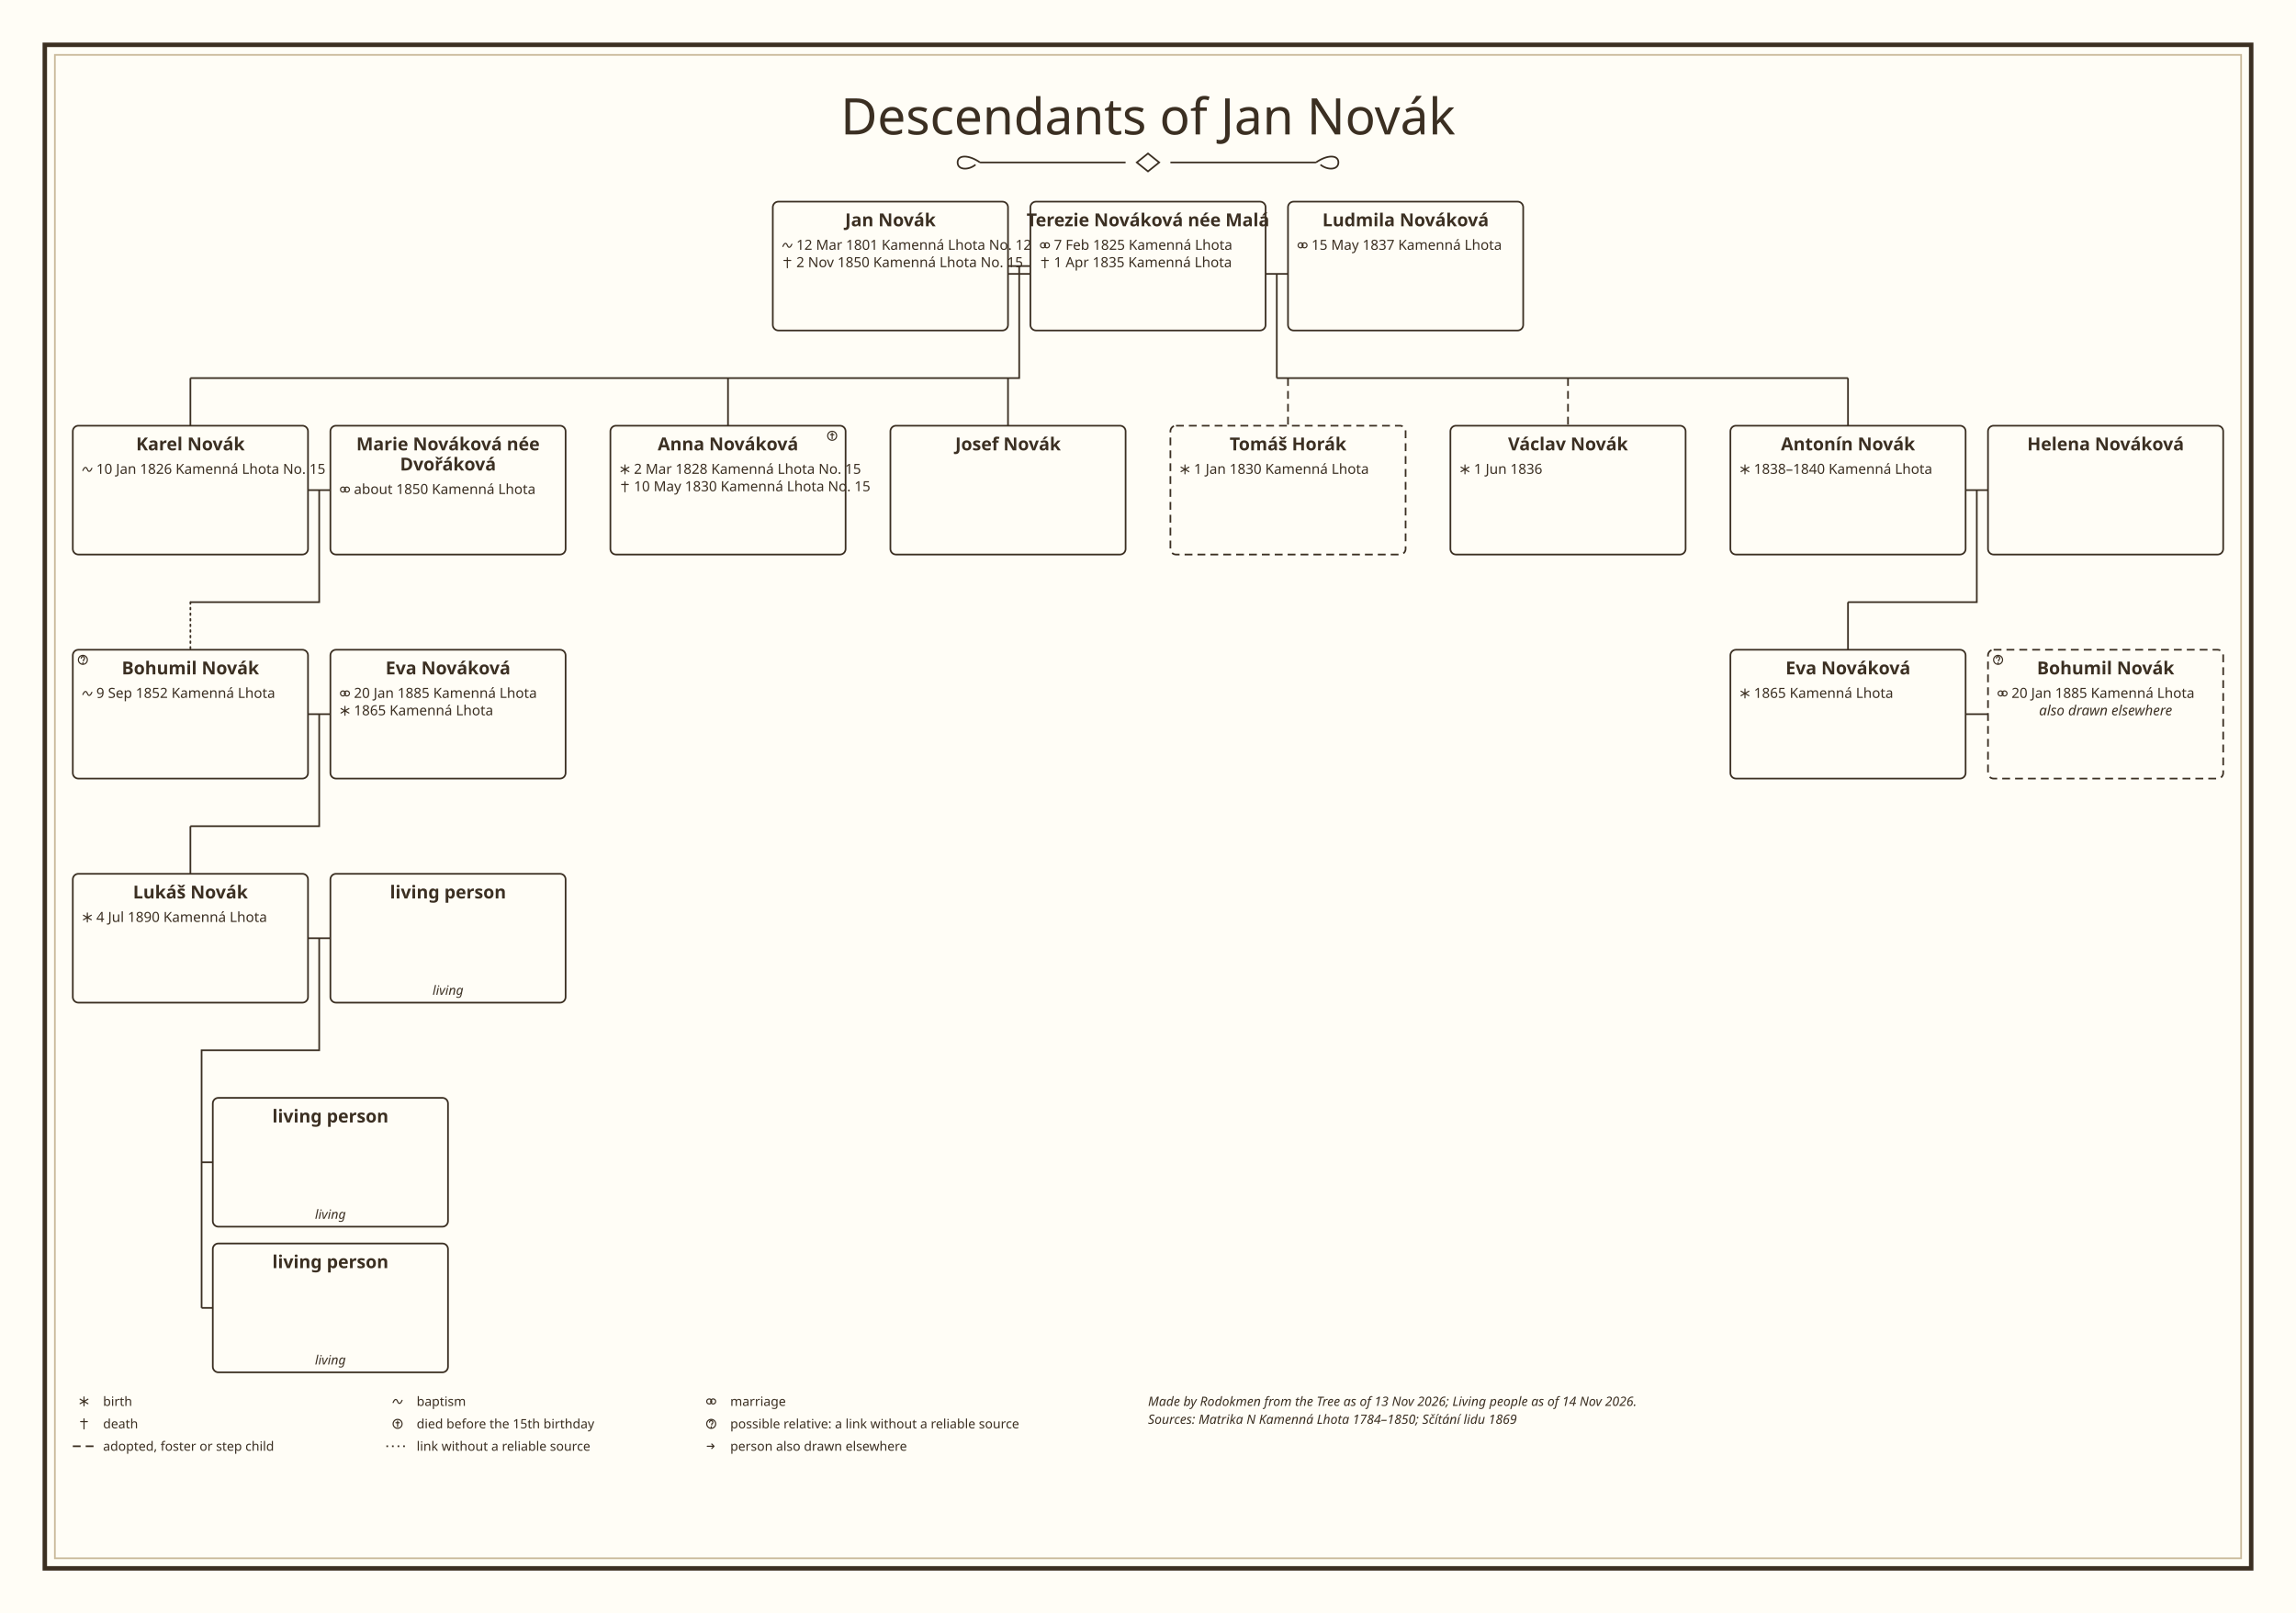
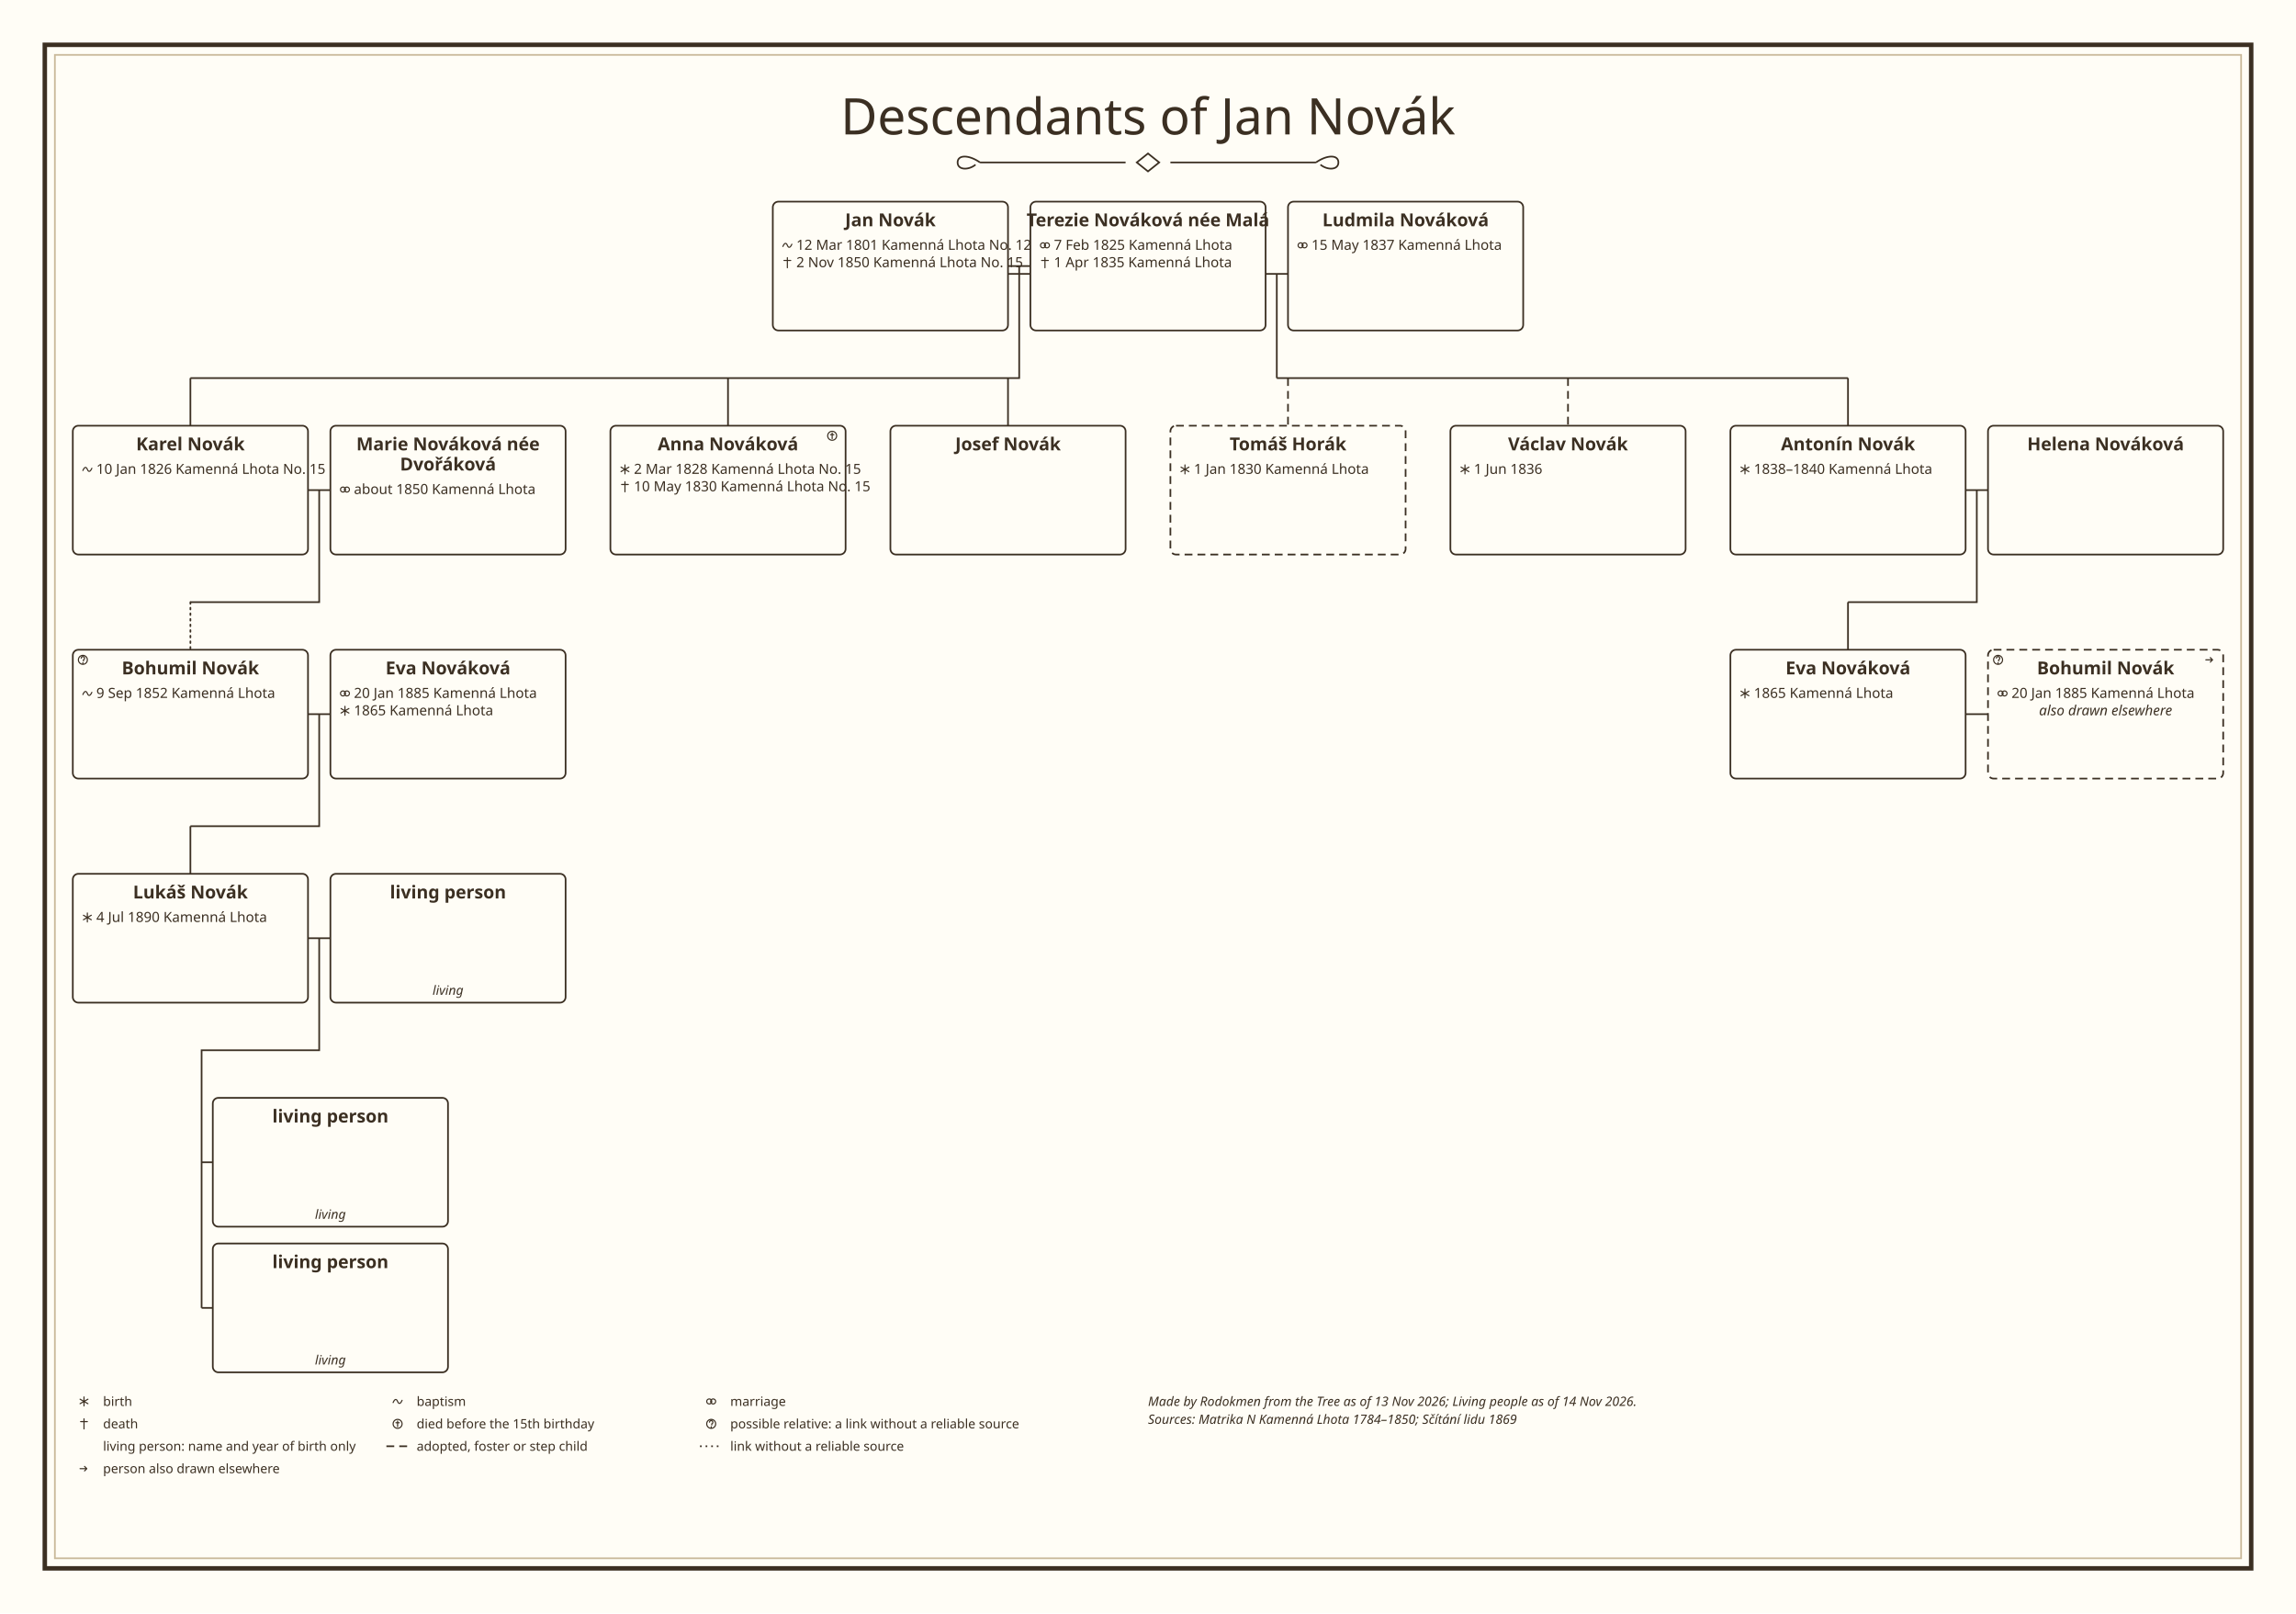
<svg xmlns="http://www.w3.org/2000/svg" data-sheet="1" height="288mm" viewBox="0 0 4100 2880" width="410mm">
  <style>/*FONTS*/</style>
  <rect fill="#fffdf6" height="2880" width="4100" x="0" y="0" />
  <rect fill="none" height="2720" stroke="#3b2f22" stroke-width="8" width="3940" x="80" y="80" />
  <rect fill="none" height="2684" stroke="#c9b99a" stroke-width="3" width="3904" x="98" y="98" />
  <text fill="#3b2f22" font-family="Grenze Gotisch" font-size="90" text-anchor="middle" x="2050" y="240">Descendants of Jan Novák</text>
  <path d="M-300 0H-40M40 0H300M-300 0c-20 -14 -40 -14 -40 0s20 14 32 4M300 0c20 -14 40 -14 40 0s-20 14 -32 4M0 -16L20 0L0 16L-20 0Z" fill="none" stroke="#3b2f22" stroke-width="3" transform="translate(2050 290)" />
  <g data-layer="chart" transform="translate(130 360) scale(1.000)">
    <g data-layer="lines">
      <path d="M1670 115H1710" fill="none" stroke="#3b2f22" stroke-width="3" />
      <path d="M1670 129H2170" fill="none" stroke="#3b2f22" stroke-width="3" />
      <path d="M420 515H460" fill="none" stroke="#3b2f22" stroke-width="3" />
      <path d="M420 915H460" fill="none" stroke="#3b2f22" stroke-width="3" />
      <path d="M420 1315H460" fill="none" stroke="#3b2f22" stroke-width="3" />
      <path d="M3380 515H3420" fill="none" stroke="#3b2f22" stroke-width="3" />
      <path d="M3380 915H3420" fill="none" stroke="#3b2f22" stroke-width="3" />
      <path d="M1690 115V315H210M1690 315H1690" fill="none" stroke="#3b2f22" stroke-width="3" />
      <path d="M210 315V400" fill="none" stroke="#3b2f22" stroke-width="3" />
      <path d="M1170 315V400" fill="none" stroke="#3b2f22" stroke-width="3" />
      <path d="M1670 315V400" fill="none" stroke="#3b2f22" stroke-width="3" />
      <path d="M2150 129V315H2150M2150 315H3170" fill="none" stroke="#3b2f22" stroke-width="3" />
      <path d="M2170 315V400" fill="none" stroke="#3b2f22" stroke-dasharray="14 9" stroke-width="3" />
      <path d="M2670 315V400" fill="none" stroke="#3b2f22" stroke-dasharray="14 9" stroke-width="3" />
      <path d="M3170 315V400" fill="none" stroke="#3b2f22" stroke-width="3" />
      <path d="M440 515V715H210M440 715H440" fill="none" stroke="#3b2f22" stroke-width="3" />
      <path d="M210 715V800" fill="none" stroke="#3b2f22" stroke-dasharray="3 7" stroke-linecap="round" stroke-width="3" />
      <path d="M440 915V1115H210M440 1115H440" fill="none" stroke="#3b2f22" stroke-width="3" />
      <path d="M210 1115V1200" fill="none" stroke="#3b2f22" stroke-width="3" />
      <path d="M440 1315V1515H230V1975" fill="none" stroke="#3b2f22" stroke-width="3" />
      <path d="M230 1715H250" fill="none" stroke="#3b2f22" stroke-width="3" />
      <path d="M230 1975H250" fill="none" stroke="#3b2f22" stroke-width="3" />
      <path d="M3400 515V715H3170M3400 715H3400" fill="none" stroke="#3b2f22" stroke-width="3" />
      <path d="M3170 715V800" fill="none" stroke="#3b2f22" stroke-width="3" />
    </g>
    <g data-layer="cards">
      <g data-card="person" data-key="0192f0c4-7a1e-7c3b-9d2a-000000000001" data-person="0192f0c4-7a1e-7c3b-9d2a-000000000001">
        <rect fill="#fffdf6" height="230" rx="10" stroke="#3b2f22" stroke-width="3" width="420" x="1250" y="0" />
        <text fill="#3b2f22" font-family="EB Garamond" font-size="32" font-weight="600" text-anchor="middle" x="1460" y="44">Jan Novák</text>
        <text fill="#3b2f22" font-family="EB Garamond" font-size="25" x="1292" y="86">12 Mar 1801 Kamenná Lhota No. 12</text>
        <text fill="#3b2f22" font-family="EB Garamond" font-size="25" x="1292" y="117">2 Nov 1850 Kamenná Lhota No. 15</text>
        <path d="M2 12C5 5 8 5 10 10S15 15 18 8" fill="none" stroke="#3b2f22" stroke-linecap="round" stroke-linejoin="round" stroke-width="2" transform="translate(1266 68)" />
        <path d="M10 1V19M4 6H16" fill="none" stroke="#3b2f22" stroke-linecap="round" stroke-linejoin="round" stroke-width="2" transform="translate(1266 99)" />
      </g>
      <g data-card="partner" data-key="0192f0c4-7a1e-7c3b-9d2a-000000000001+0192f0c4-7a1e-7c3b-9d2a-000000000101" data-person="0192f0c4-7a1e-7c3b-9d2a-000000000002">
        <rect fill="#fffdf6" height="230" rx="10" stroke="#3b2f22" stroke-width="3" width="420" x="1710" y="0" />
        <text fill="#3b2f22" font-family="EB Garamond" font-size="32" font-weight="600" text-anchor="middle" x="1920" y="44">Terezie Nováková née Malá</text>
        <text fill="#3b2f22" font-family="EB Garamond" font-size="25" x="1752" y="86">7 Feb 1825 Kamenná Lhota</text>
        <text fill="#3b2f22" font-family="EB Garamond" font-size="25" x="1752" y="117">1 Apr 1835 Kamenná Lhota</text>
        <path d="M2 10a4.5 4.5 0 1 0 9 0a4.5 4.5 0 1 0 -9 0M9 10a4.5 4.5 0 1 0 9 0a4.5 4.5 0 1 0 -9 0" fill="none" stroke="#3b2f22" stroke-linecap="round" stroke-linejoin="round" stroke-width="2" transform="translate(1726 68)" />
        <path d="M10 1V19M4 6H16" fill="none" stroke="#3b2f22" stroke-linecap="round" stroke-linejoin="round" stroke-width="2" transform="translate(1726 99)" />
      </g>
      <g data-card="partner" data-key="0192f0c4-7a1e-7c3b-9d2a-000000000001+0192f0c4-7a1e-7c3b-9d2a-000000000102" data-person="0192f0c4-7a1e-7c3b-9d2a-000000000003">
        <rect fill="#fffdf6" height="230" rx="10" stroke="#3b2f22" stroke-width="3" width="420" x="2170" y="0" />
        <text fill="#3b2f22" font-family="EB Garamond" font-size="32" font-weight="600" text-anchor="middle" x="2380" y="44">Ludmila Nováková</text>
        <text fill="#3b2f22" font-family="EB Garamond" font-size="25" x="2212" y="86">15 May 1837 Kamenná Lhota</text>
        <path d="M2 10a4.5 4.5 0 1 0 9 0a4.5 4.5 0 1 0 -9 0M9 10a4.5 4.5 0 1 0 9 0a4.5 4.5 0 1 0 -9 0" fill="none" stroke="#3b2f22" stroke-linecap="round" stroke-linejoin="round" stroke-width="2" transform="translate(2186 68)" />
      </g>
      <g data-card="person" data-key="0192f0c4-7a1e-7c3b-9d2a-000000000004" data-person="0192f0c4-7a1e-7c3b-9d2a-000000000004">
        <rect fill="#fffdf6" height="230" rx="10" stroke="#3b2f22" stroke-width="3" width="420" x="0" y="400" />
        <text fill="#3b2f22" font-family="EB Garamond" font-size="32" font-weight="600" text-anchor="middle" x="210" y="444">Karel Novák</text>
        <text fill="#3b2f22" font-family="EB Garamond" font-size="25" x="42" y="486">10 Jan 1826 Kamenná Lhota No. 15</text>
        <path d="M2 12C5 5 8 5 10 10S15 15 18 8" fill="none" stroke="#3b2f22" stroke-linecap="round" stroke-linejoin="round" stroke-width="2" transform="translate(16 468)" />
      </g>
      <g data-card="partner" data-key="0192f0c4-7a1e-7c3b-9d2a-000000000004+0192f0c4-7a1e-7c3b-9d2a-000000000103" data-person="0192f0c4-7a1e-7c3b-9d2a-000000000010">
        <rect fill="#fffdf6" height="230" rx="10" stroke="#3b2f22" stroke-width="3" width="420" x="460" y="400" />
        <text fill="#3b2f22" font-family="EB Garamond" font-size="32" font-weight="600" text-anchor="middle" x="670" y="444">Marie Nováková née</text>
        <text fill="#3b2f22" font-family="EB Garamond" font-size="32" font-weight="600" text-anchor="middle" x="670" y="480">Dvořáková</text>
        <text fill="#3b2f22" font-family="EB Garamond" font-size="25" x="502" y="522">about 1850 Kamenná Lhota</text>
        <path d="M2 10a4.5 4.5 0 1 0 9 0a4.5 4.5 0 1 0 -9 0M9 10a4.5 4.5 0 1 0 9 0a4.5 4.5 0 1 0 -9 0" fill="none" stroke="#3b2f22" stroke-linecap="round" stroke-linejoin="round" stroke-width="2" transform="translate(476 504)" />
      </g>
      <g data-card="person" data-key="0192f0c4-7a1e-7c3b-9d2a-000000000011" data-person="0192f0c4-7a1e-7c3b-9d2a-000000000011">
        <rect fill="#fffdf6" height="230" rx="10" stroke="#3b2f22" stroke-width="3" width="420" x="0" y="800" />
        <text fill="#3b2f22" font-family="EB Garamond" font-size="32" font-weight="600" text-anchor="middle" x="210" y="844">Bohumil Novák</text>
        <text fill="#3b2f22" font-family="EB Garamond" font-size="25" x="42" y="886">9 Sep 1852 Kamenná Lhota</text>
        <path d="M2 12C5 5 8 5 10 10S15 15 18 8" fill="none" stroke="#3b2f22" stroke-linecap="round" stroke-linejoin="round" stroke-width="2" transform="translate(16 868)" />
        <path d="M7 7a3 3 0 1 1 4 3v2M10 15v2M2 10a8 8 0 1 0 16 0a8 8 0 1 0 -16 0" fill="none" stroke="#3b2f22" stroke-linecap="round" stroke-linejoin="round" stroke-width="2" transform="translate(8 808)" />
      </g>
      <g data-card="partner" data-key="0192f0c4-7a1e-7c3b-9d2a-000000000011+0192f0c4-7a1e-7c3b-9d2a-000000000105" data-person="0192f0c4-7a1e-7c3b-9d2a-000000000012">
        <rect fill="#fffdf6" height="230" rx="10" stroke="#3b2f22" stroke-width="3" width="420" x="460" y="800" />
        <text fill="#3b2f22" font-family="EB Garamond" font-size="32" font-weight="600" text-anchor="middle" x="670" y="844">Eva Nováková</text>
        <text fill="#3b2f22" font-family="EB Garamond" font-size="25" x="502" y="886">20 Jan 1885 Kamenná Lhota</text>
        <text fill="#3b2f22" font-family="EB Garamond" font-size="25" x="502" y="917">1865 Kamenná Lhota</text>
        <path d="M2 10a4.5 4.5 0 1 0 9 0a4.5 4.5 0 1 0 -9 0M9 10a4.5 4.5 0 1 0 9 0a4.5 4.5 0 1 0 -9 0" fill="none" stroke="#3b2f22" stroke-linecap="round" stroke-linejoin="round" stroke-width="2" transform="translate(476 868)" />
        <path d="M10 2V18M3 6L17 14M17 6L3 14" fill="none" stroke="#3b2f22" stroke-linecap="round" stroke-linejoin="round" stroke-width="2" transform="translate(476 899)" />
      </g>
      <g data-card="person" data-key="0192f0c4-7a1e-7c3b-9d2a-000000000013" data-person="0192f0c4-7a1e-7c3b-9d2a-000000000013">
        <rect fill="#fffdf6" height="230" rx="10" stroke="#3b2f22" stroke-width="3" width="420" x="0" y="1200" />
        <text fill="#3b2f22" font-family="EB Garamond" font-size="32" font-weight="600" text-anchor="middle" x="210" y="1244">Lukáš Novák</text>
        <text fill="#3b2f22" font-family="EB Garamond" font-size="25" x="42" y="1286">4 Jul 1890 Kamenná Lhota</text>
        <path d="M10 2V18M3 6L17 14M17 6L3 14" fill="none" stroke="#3b2f22" stroke-linecap="round" stroke-linejoin="round" stroke-width="2" transform="translate(16 1268)" />
      </g>
      <g data-card="partner" data-key="0192f0c4-7a1e-7c3b-9d2a-000000000013+0192f0c4-7a1e-7c3b-9d2a-000000000106" data-person="0192f0c4-7a1e-7c3b-9d2a-000000000017">
        <rect fill="#fffdf6" height="230" rx="10" stroke="#3b2f22" stroke-width="3" width="420" x="460" y="1200" />
        <text fill="#3b2f22" font-family="EB Garamond" font-size="32" font-weight="600" text-anchor="middle" x="670" y="1244">living person</text>
        <text fill="#3b2f22" font-family="EB Garamond" font-size="23" font-style="italic" text-anchor="middle" x="670" y="1416">living</text>
      </g>
      <g data-card="person" data-key="0192f0c4-7a1e-7c3b-9d2a-000000000014" data-person="0192f0c4-7a1e-7c3b-9d2a-000000000014">
        <rect fill="#fffdf6" height="230" rx="10" stroke="#3b2f22" stroke-width="3" width="420" x="250" y="1600" />
        <text fill="#3b2f22" font-family="EB Garamond" font-size="32" font-weight="600" text-anchor="middle" x="460" y="1644">living person</text>
        <text fill="#3b2f22" font-family="EB Garamond" font-size="23" font-style="italic" text-anchor="middle" x="460" y="1816">living</text>
      </g>
      <g data-card="person" data-key="0192f0c4-7a1e-7c3b-9d2a-000000000018" data-person="0192f0c4-7a1e-7c3b-9d2a-000000000018">
        <rect fill="#fffdf6" height="230" rx="10" stroke="#3b2f22" stroke-width="3" width="420" x="250" y="1860" />
        <text fill="#3b2f22" font-family="EB Garamond" font-size="32" font-weight="600" text-anchor="middle" x="460" y="1904">living person</text>
        <text fill="#3b2f22" font-family="EB Garamond" font-size="23" font-style="italic" text-anchor="middle" x="460" y="2076">living</text>
      </g>
      <g data-card="person" data-key="0192f0c4-7a1e-7c3b-9d2a-000000000005" data-person="0192f0c4-7a1e-7c3b-9d2a-000000000005">
        <rect fill="#fffdf6" height="230" rx="10" stroke="#3b2f22" stroke-width="3" width="420" x="960" y="400" />
        <text fill="#3b2f22" font-family="EB Garamond" font-size="32" font-weight="600" text-anchor="middle" x="1170" y="444">Anna Nováková</text>
        <text fill="#3b2f22" font-family="EB Garamond" font-size="25" x="1002" y="486">2 Mar 1828 Kamenná Lhota No. 15</text>
        <text fill="#3b2f22" font-family="EB Garamond" font-size="25" x="1002" y="517">10 May 1830 Kamenná Lhota No. 15</text>
        <path d="M10 2V18M3 6L17 14M17 6L3 14" fill="none" stroke="#3b2f22" stroke-linecap="round" stroke-linejoin="round" stroke-width="2" transform="translate(976 468)" />
        <path d="M10 1V19M4 6H16" fill="none" stroke="#3b2f22" stroke-linecap="round" stroke-linejoin="round" stroke-width="2" transform="translate(976 499)" />
        <path d="M10 5V15M7 8H13M2 10a8 8 0 1 0 16 0a8 8 0 1 0 -16 0" fill="none" stroke="#3b2f22" stroke-linecap="round" stroke-linejoin="round" stroke-width="2" transform="translate(1346 408)" />
      </g>
      <g data-card="person" data-key="0192f0c4-7a1e-7c3b-9d2a-000000000006" data-person="0192f0c4-7a1e-7c3b-9d2a-000000000006">
        <rect fill="#fffdf6" height="230" rx="10" stroke="#3b2f22" stroke-width="3" width="420" x="1460" y="400" />
        <text fill="#3b2f22" font-family="EB Garamond" font-size="32" font-weight="600" text-anchor="middle" x="1670" y="444">Josef Novák</text>
      </g>
      <g data-card="person" data-key="0192f0c4-7a1e-7c3b-9d2a-000000000009/0192f0c4-7a1e-7c3b-9d2a-000000000102" data-person="0192f0c4-7a1e-7c3b-9d2a-000000000009">
        <rect fill="#fffdf6" height="230" rx="10" stroke="#3b2f22" stroke-dasharray="14 9" stroke-width="3" width="420" x="1960" y="400" />
        <text fill="#3b2f22" font-family="EB Garamond" font-size="32" font-weight="600" text-anchor="middle" x="2170" y="444">Tomáš Horák</text>
        <text fill="#3b2f22" font-family="EB Garamond" font-size="25" x="2002" y="486">1 Jan 1830 Kamenná Lhota</text>
        <path d="M10 2V18M3 6L17 14M17 6L3 14" fill="none" stroke="#3b2f22" stroke-linecap="round" stroke-linejoin="round" stroke-width="2" transform="translate(1976 468)" />
      </g>
      <g data-card="person" data-key="0192f0c4-7a1e-7c3b-9d2a-000000000008" data-person="0192f0c4-7a1e-7c3b-9d2a-000000000008">
        <rect fill="#fffdf6" height="230" rx="10" stroke="#3b2f22" stroke-width="3" width="420" x="2460" y="400" />
        <text fill="#3b2f22" font-family="EB Garamond" font-size="32" font-weight="600" text-anchor="middle" x="2670" y="444">Václav Novák</text>
        <text fill="#3b2f22" font-family="EB Garamond" font-size="25" x="2502" y="486">1 Jun 1836</text>
        <path d="M10 2V18M3 6L17 14M17 6L3 14" fill="none" stroke="#3b2f22" stroke-linecap="round" stroke-linejoin="round" stroke-width="2" transform="translate(2476 468)" />
      </g>
      <g data-card="person" data-key="0192f0c4-7a1e-7c3b-9d2a-000000000007" data-person="0192f0c4-7a1e-7c3b-9d2a-000000000007">
        <rect fill="#fffdf6" height="230" rx="10" stroke="#3b2f22" stroke-width="3" width="420" x="2960" y="400" />
        <text fill="#3b2f22" font-family="EB Garamond" font-size="32" font-weight="600" text-anchor="middle" x="3170" y="444">Antonín Novák</text>
        <text fill="#3b2f22" font-family="EB Garamond" font-size="25" x="3002" y="486">1838–1840 Kamenná Lhota</text>
        <path d="M10 2V18M3 6L17 14M17 6L3 14" fill="none" stroke="#3b2f22" stroke-linecap="round" stroke-linejoin="round" stroke-width="2" transform="translate(2976 468)" />
      </g>
      <g data-card="partner" data-key="0192f0c4-7a1e-7c3b-9d2a-000000000007+0192f0c4-7a1e-7c3b-9d2a-000000000104" data-person="0192f0c4-7a1e-7c3b-9d2a-000000000016">
        <rect fill="#fffdf6" height="230" rx="10" stroke="#3b2f22" stroke-width="3" width="420" x="3420" y="400" />
        <text fill="#3b2f22" font-family="EB Garamond" font-size="32" font-weight="600" text-anchor="middle" x="3630" y="444">Helena Nováková</text>
      </g>
      <g data-card="person" data-key="0192f0c4-7a1e-7c3b-9d2a-000000000012" data-person="0192f0c4-7a1e-7c3b-9d2a-000000000012">
        <rect fill="#fffdf6" height="230" rx="10" stroke="#3b2f22" stroke-width="3" width="420" x="2960" y="800" />
        <text fill="#3b2f22" font-family="EB Garamond" font-size="32" font-weight="600" text-anchor="middle" x="3170" y="844">Eva Nováková</text>
        <text fill="#3b2f22" font-family="EB Garamond" font-size="25" x="3002" y="886">1865 Kamenná Lhota</text>
        <path d="M10 2V18M3 6L17 14M17 6L3 14" fill="none" stroke="#3b2f22" stroke-linecap="round" stroke-linejoin="round" stroke-width="2" transform="translate(2976 868)" />
      </g>
      <g data-card="pointer" data-key="0192f0c4-7a1e-7c3b-9d2a-000000000012+0192f0c4-7a1e-7c3b-9d2a-000000000105" data-person="0192f0c4-7a1e-7c3b-9d2a-000000000011">
        <rect fill="#fffdf6" height="230" rx="10" stroke="#3b2f22" stroke-dasharray="14 9" stroke-width="3" width="420" x="3420" y="800" />
        <text fill="#3b2f22" font-family="EB Garamond" font-size="32" font-weight="600" text-anchor="middle" x="3630" y="844">Bohumil Novák</text>
        <text fill="#3b2f22" font-family="EB Garamond" font-size="25" x="3462" y="886">20 Jan 1885 Kamenná Lhota</text>
        <text fill="#3b2f22" font-family="EB Garamond" font-size="25" font-style="italic" text-anchor="middle" x="3630" y="917">also drawn elsewhere</text>
        <path d="M2 10a4.5 4.5 0 1 0 9 0a4.5 4.5 0 1 0 -9 0M9 10a4.5 4.5 0 1 0 9 0a4.5 4.5 0 1 0 -9 0" fill="none" stroke="#3b2f22" stroke-linecap="round" stroke-linejoin="round" stroke-width="2" transform="translate(3436 868)" />
+         <path d="M3 10H15M11 6L15 10L11 14" fill="none" stroke="#3b2f22" stroke-linecap="round" stroke-linejoin="round" stroke-width="2" transform="translate(3806 808)" />
        <path d="M7 7a3 3 0 1 1 4 3v2M10 15v2M2 10a8 8 0 1 0 16 0a8 8 0 1 0 -16 0" fill="none" stroke="#3b2f22" stroke-linecap="round" stroke-linejoin="round" stroke-width="2" transform="translate(3428 808)" />
      </g>
    </g>
  </g>
  <g data-layer="legend">
    <g data-legend="birth">
      <path d="M10 2V18M3 6L17 14M17 6L3 14" fill="none" stroke="#3b2f22" stroke-linecap="round" stroke-linejoin="round" stroke-width="2" transform="translate(140 2492)" />
      <text fill="#3b2f22" font-family="EB Garamond" font-size="23" x="184" y="2510">birth</text>
    </g>
    <g data-legend="baptism">
      <path d="M2 12C5 5 8 5 10 10S15 15 18 8" fill="none" stroke="#3b2f22" stroke-linecap="round" stroke-linejoin="round" stroke-width="2" transform="translate(700 2492)" />
      <text fill="#3b2f22" font-family="EB Garamond" font-size="23" x="744" y="2510">baptism</text>
    </g>
    <g data-legend="marriage">
      <path d="M2 10a4.5 4.5 0 1 0 9 0a4.5 4.5 0 1 0 -9 0M9 10a4.5 4.5 0 1 0 9 0a4.5 4.5 0 1 0 -9 0" fill="none" stroke="#3b2f22" stroke-linecap="round" stroke-linejoin="round" stroke-width="2" transform="translate(1260 2492)" />
      <text fill="#3b2f22" font-family="EB Garamond" font-size="23" x="1304" y="2510">marriage</text>
    </g>
    <g data-legend="death">
      <path d="M10 1V19M4 6H16" fill="none" stroke="#3b2f22" stroke-linecap="round" stroke-linejoin="round" stroke-width="2" transform="translate(140 2532)" />
      <text fill="#3b2f22" font-family="EB Garamond" font-size="23" x="184" y="2550">death</text>
    </g>
    <g data-legend="diedYoung">
      <path d="M10 5V15M7 8H13M2 10a8 8 0 1 0 16 0a8 8 0 1 0 -16 0" fill="none" stroke="#3b2f22" stroke-linecap="round" stroke-linejoin="round" stroke-width="2" transform="translate(700 2532)" />
      <text fill="#3b2f22" font-family="EB Garamond" font-size="23" x="744" y="2550">died before the 15th birthday</text>
    </g>
    <g data-legend="possible">
      <path d="M7 7a3 3 0 1 1 4 3v2M10 15v2M2 10a8 8 0 1 0 16 0a8 8 0 1 0 -16 0" fill="none" stroke="#3b2f22" stroke-linecap="round" stroke-linejoin="round" stroke-width="2" transform="translate(1260 2532)" />
      <text fill="#3b2f22" font-family="EB Garamond" font-size="23" x="1304" y="2550">possible relative: a link without a reliable source</text>
    </g>
+     <g data-legend="living">
+       <text fill="#3b2f22" font-family="EB Garamond" font-size="23" x="184" y="2590">living person: name and year of birth only</text>
+     </g>
    <g data-legend="nonBirth">
-       <path d="M130 2582H170" fill="none" stroke="#3b2f22" stroke-dasharray="14 9" stroke-width="3" />
-       <text fill="#3b2f22" font-family="EB Garamond" font-size="23" x="184" y="2590">adopted, foster or step child</text>
+       <path d="M690 2582H730" fill="none" stroke="#3b2f22" stroke-dasharray="14 9" stroke-width="3" />
+       <text fill="#3b2f22" font-family="EB Garamond" font-size="23" x="744" y="2590">adopted, foster or step child</text>
    </g>
    <g data-legend="weak">
-       <path d="M690 2582H730" fill="none" stroke="#3b2f22" stroke-dasharray="3 7" stroke-width="3" />
-       <text fill="#3b2f22" font-family="EB Garamond" font-size="23" x="744" y="2590">link without a reliable source</text>
+       <path d="M1250 2582H1290" fill="none" stroke="#3b2f22" stroke-dasharray="3 7" stroke-width="3" />
+       <text fill="#3b2f22" font-family="EB Garamond" font-size="23" x="1304" y="2590">link without a reliable source</text>
    </g>
    <g data-legend="pointer">
-       <path d="M3 10H15M11 6L15 10L11 14" fill="none" stroke="#3b2f22" stroke-linecap="round" stroke-linejoin="round" stroke-width="2" transform="translate(1260 2572)" />
-       <text fill="#3b2f22" font-family="EB Garamond" font-size="23" x="1304" y="2590">person also drawn elsewhere</text>
+       <path d="M3 10H15M11 6L15 10L11 14" fill="none" stroke="#3b2f22" stroke-linecap="round" stroke-linejoin="round" stroke-width="2" transform="translate(140 2612)" />
+       <text fill="#3b2f22" font-family="EB Garamond" font-size="23" x="184" y="2630">person also drawn elsewhere</text>
    </g>
  </g>
  <g data-layer="colophon">
    <text fill="#3b2f22" font-family="EB Garamond" font-size="23" font-style="italic" x="2050" y="2510">Made by Rodokmen from the Tree as of 13 Nov 2026; Living people as of 14 Nov 2026.</text>
    <text fill="#3b2f22" font-family="EB Garamond" font-size="23" font-style="italic" x="2050" y="2542">Sources: Matrika N Kamenná Lhota 1784–1850; Sčítání lidu 1869</text>
  </g>
</svg>
